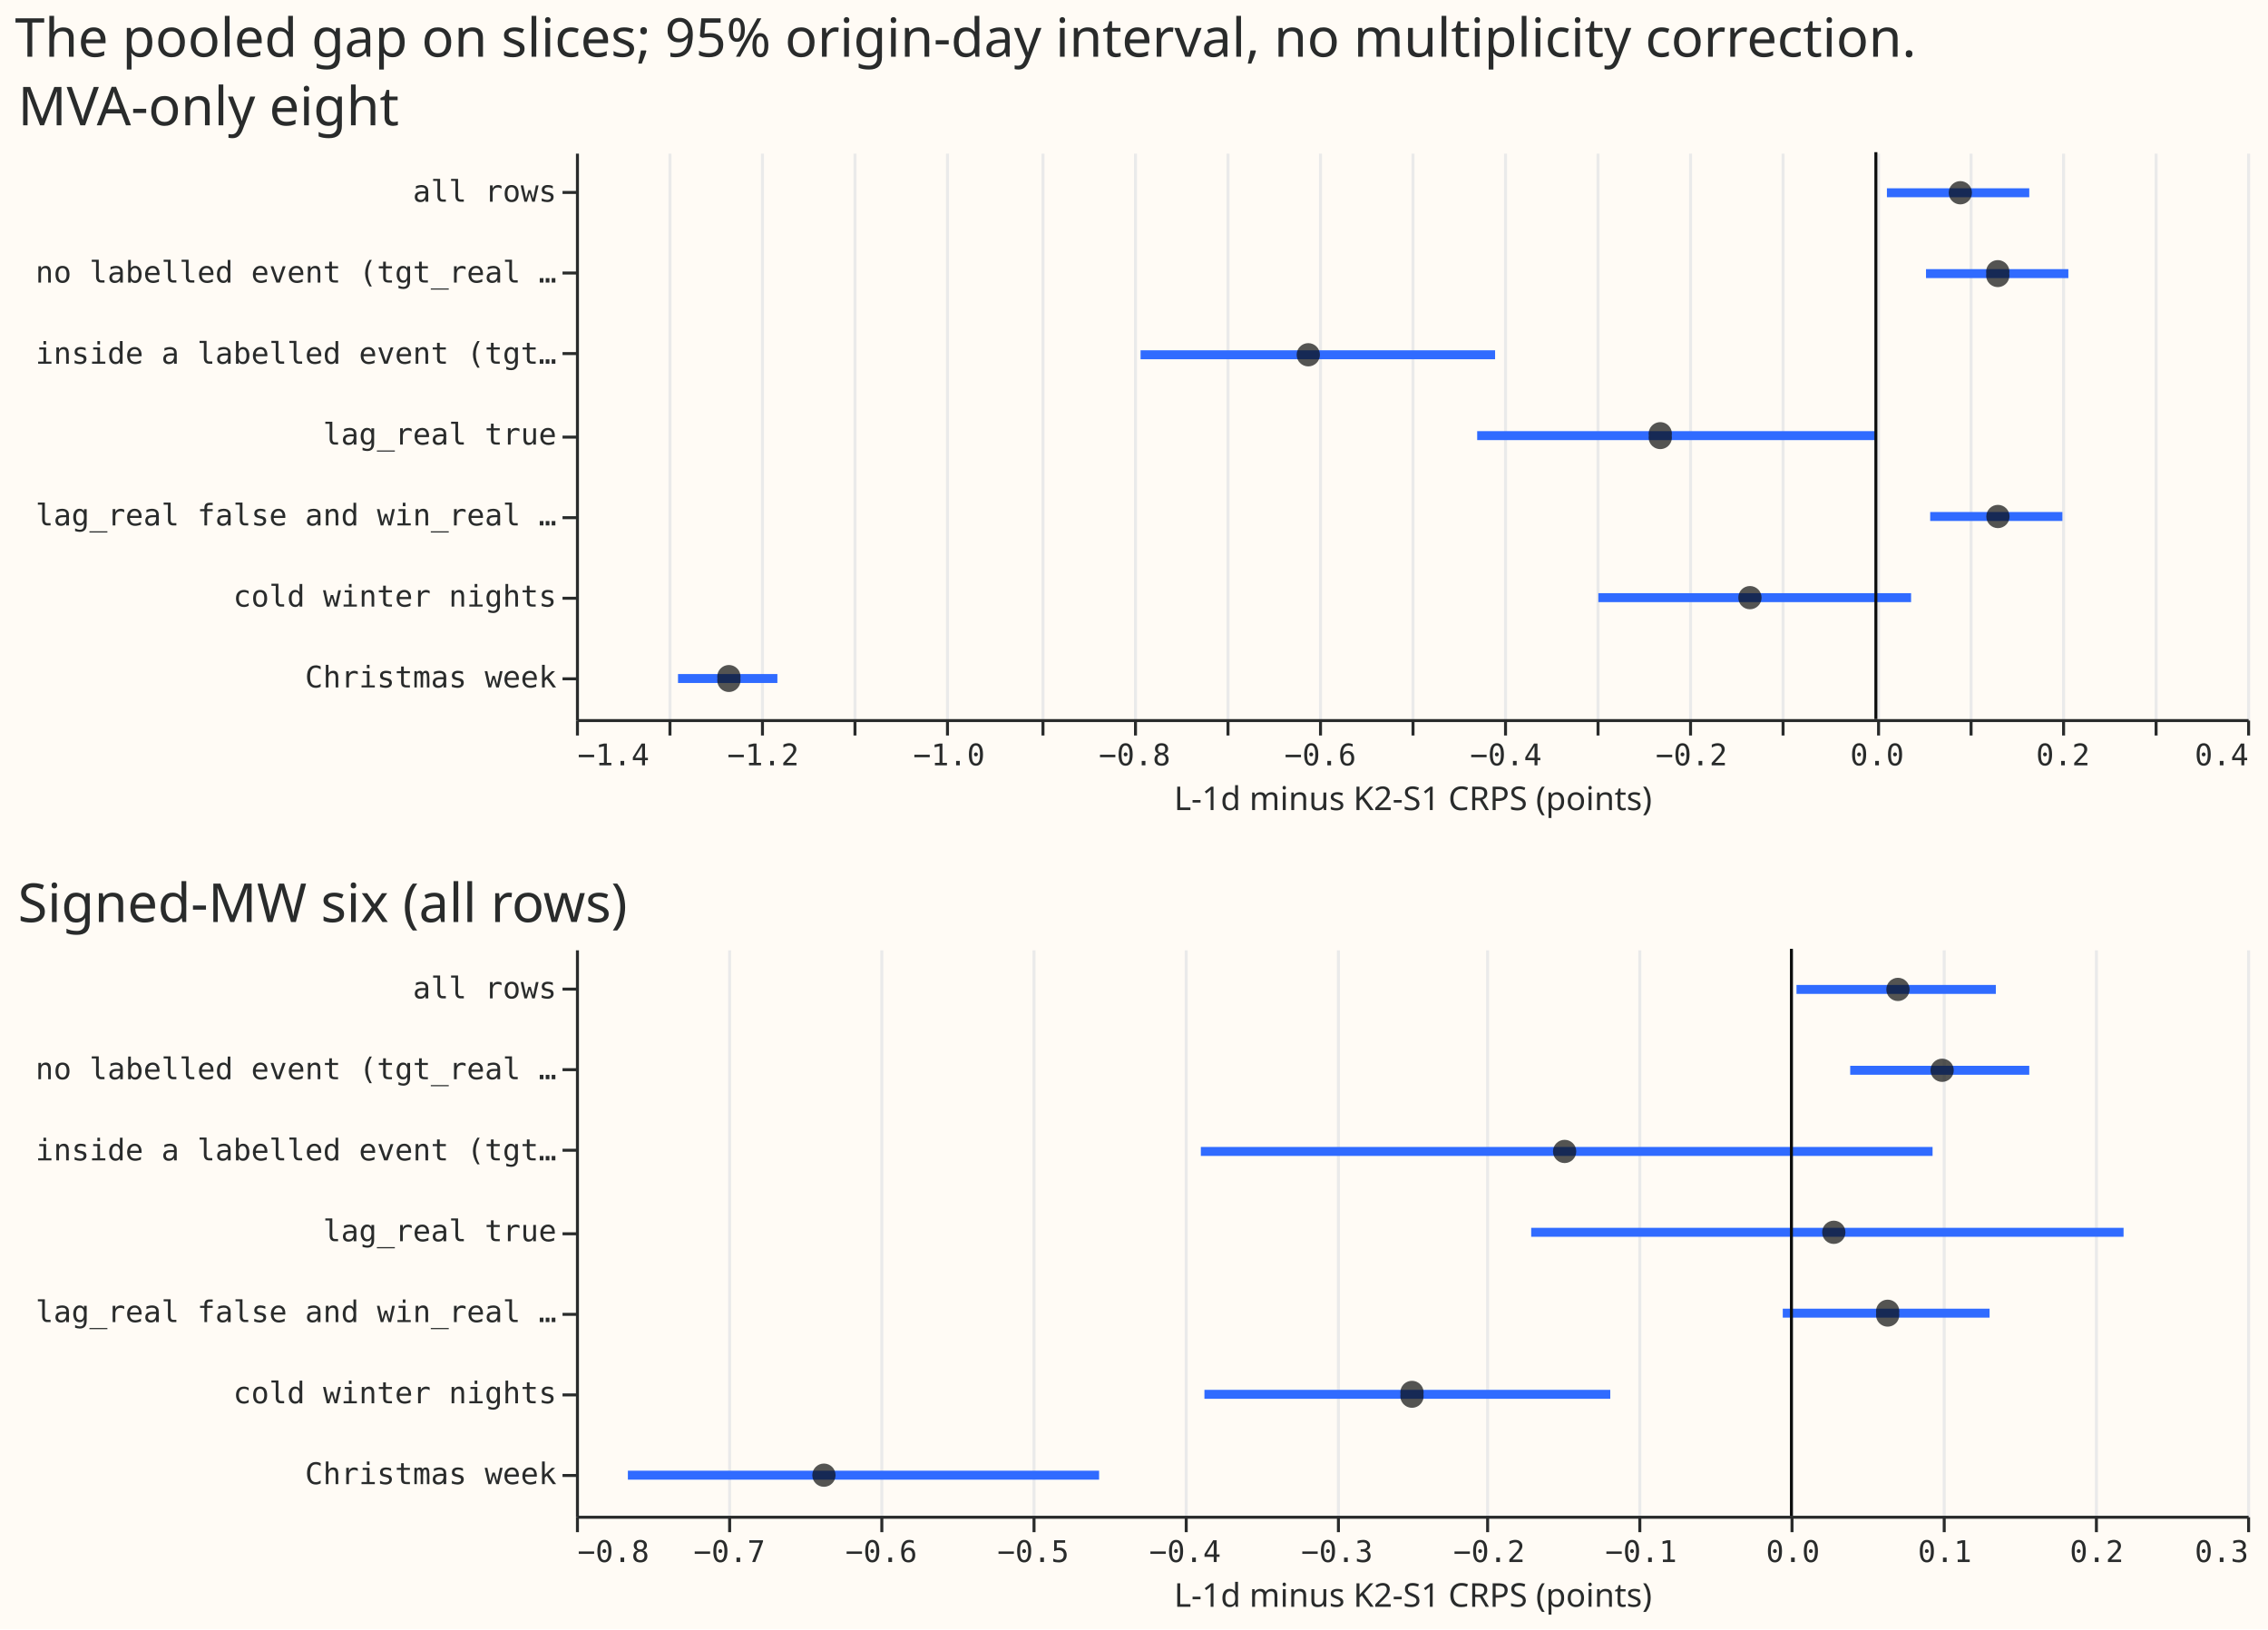
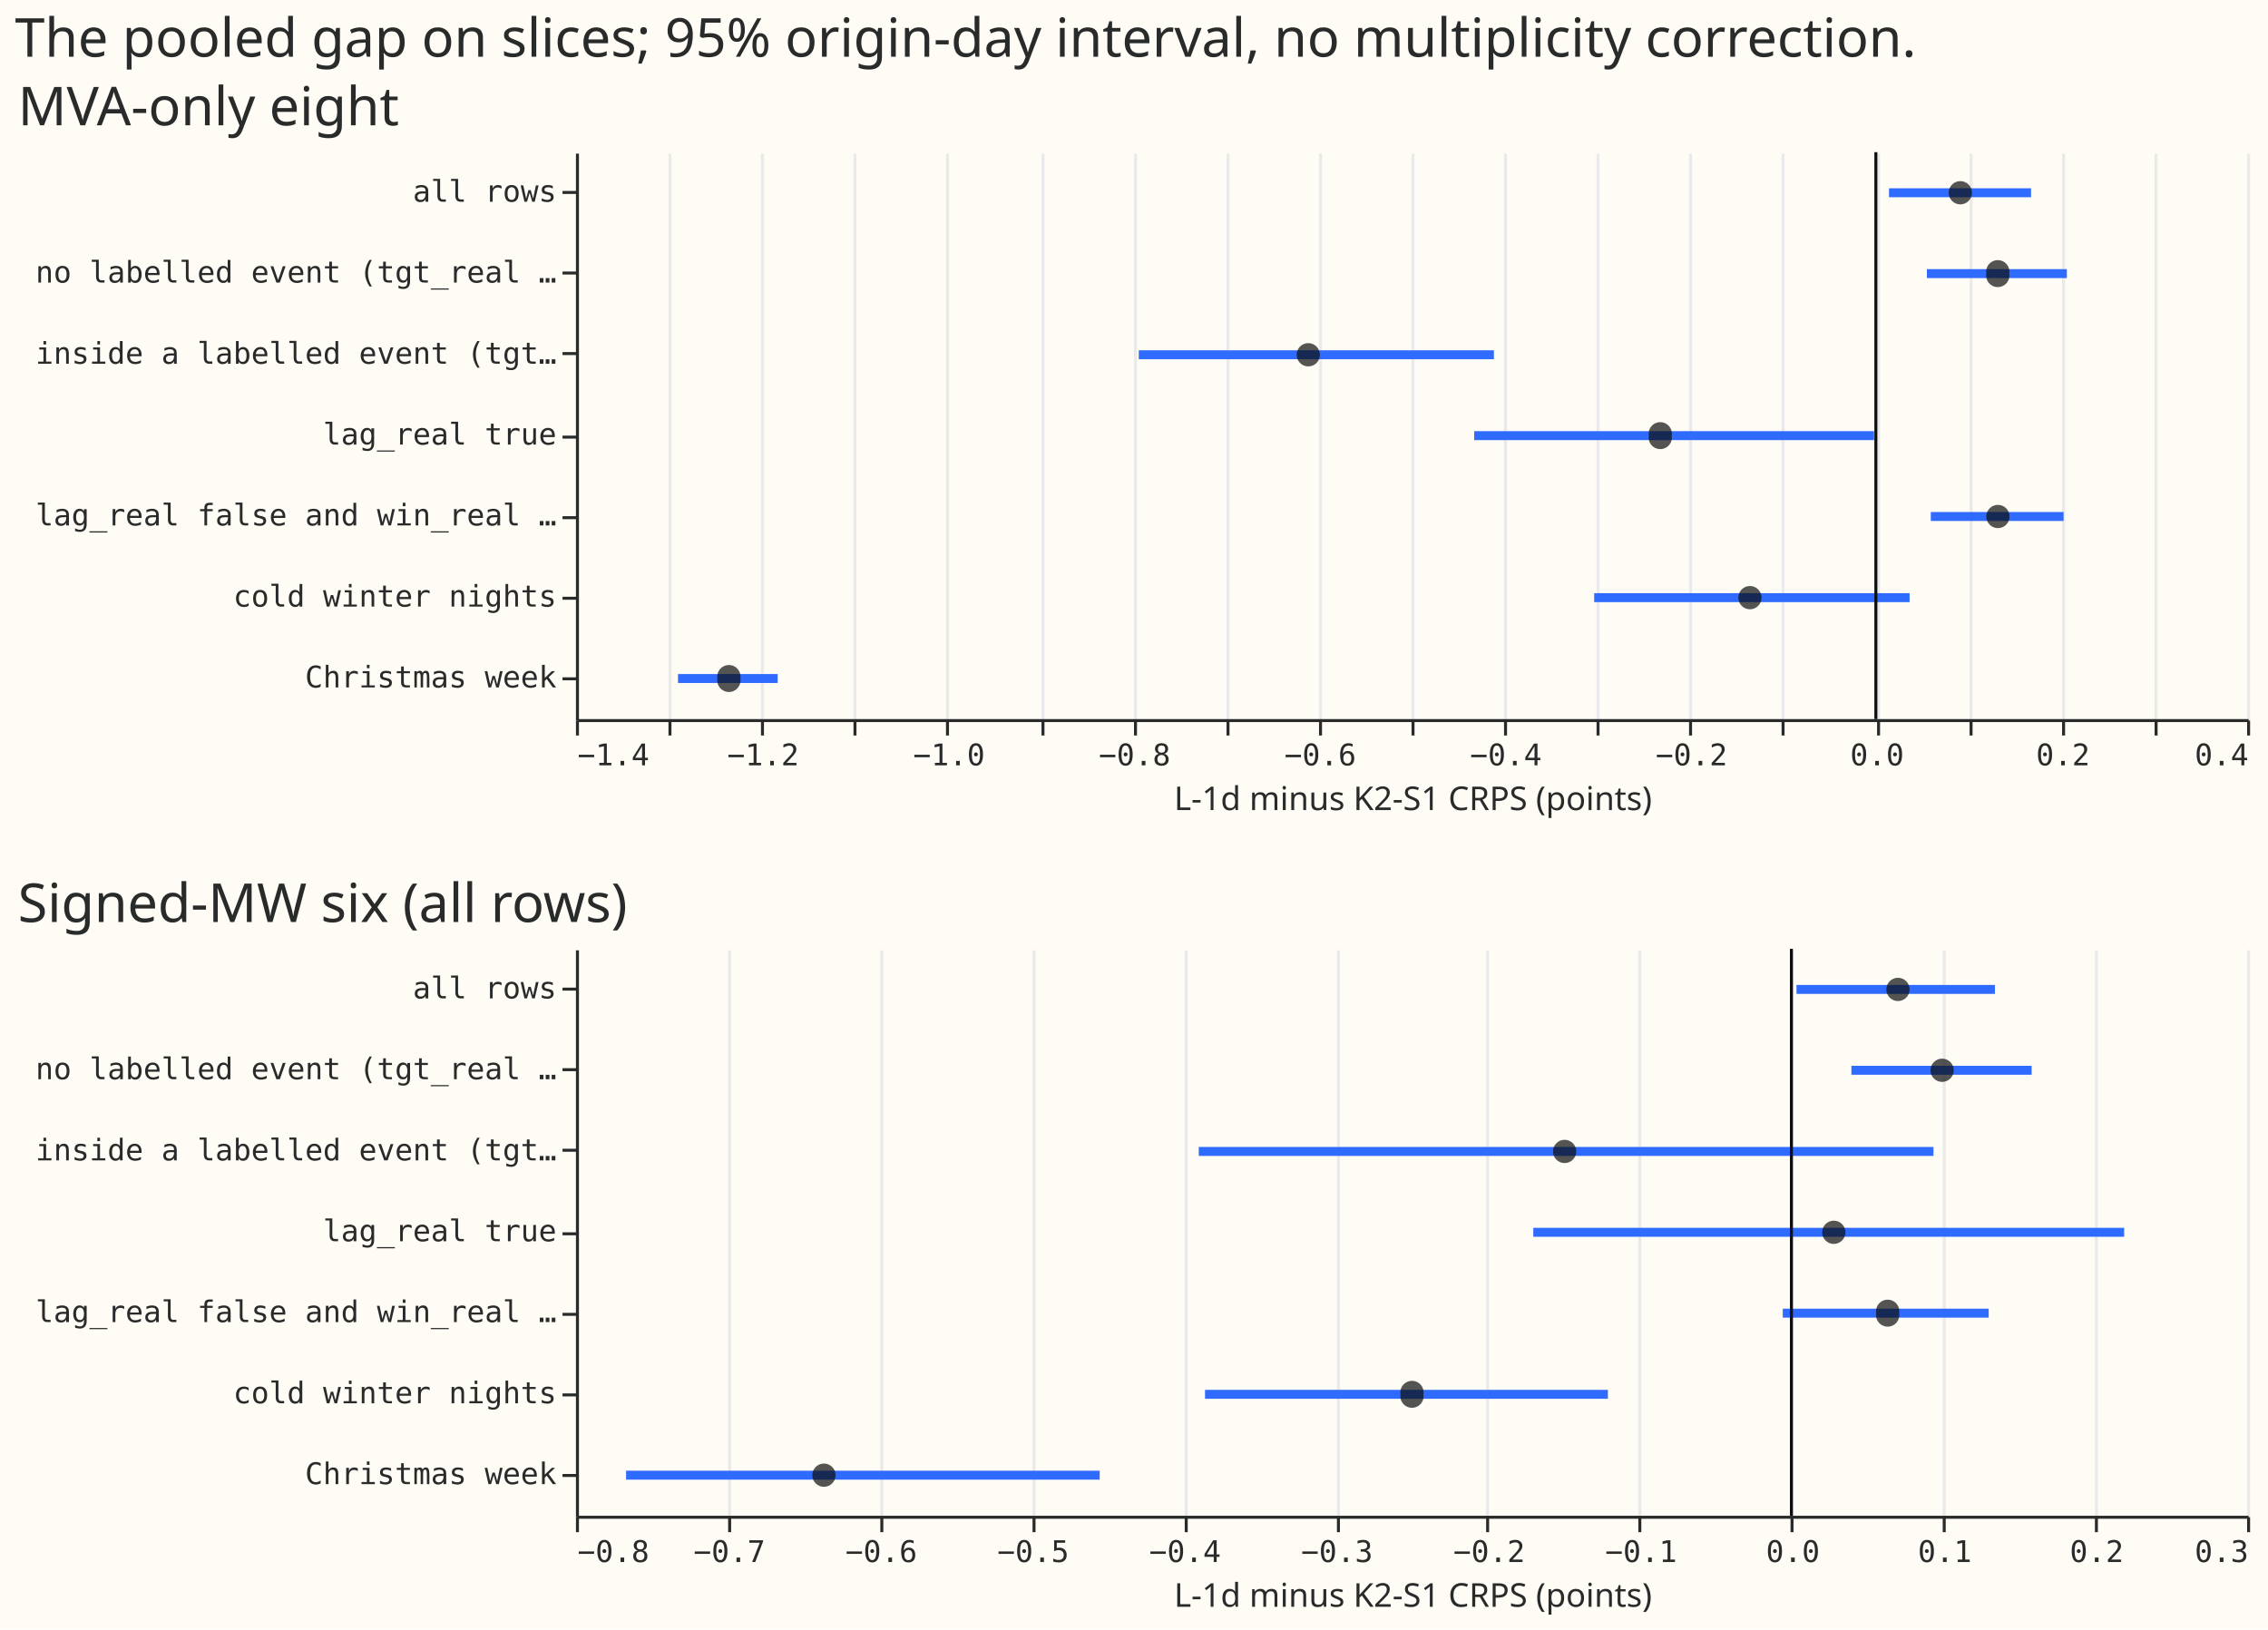
<svg xmlns="http://www.w3.org/2000/svg" width="760" height="546" class="marks" viewBox="0 0 760 546">
  <path fill="#fffbf5" d="M0 0h760v546H0z" />
  <g fill="none" stroke-miterlimit="10" aria-roledescription="group mark container" class="mark-group role-frame root">
    <path d="M193 51h560z" aria-hidden="true" class="background" />
    <g aria-roledescription="group mark container" class="mark-group role-scope concat_0_group">
      <path fill="#fffbf5" d="M193.5 51.5h560v190h-560Z" aria-hidden="true" class="background" />
      <g aria-hidden="true" class="mark-group role-axis">
        <path stroke="#eaeaea" d="M193.5 241.5v-190m31 190v-190m31 190v-190m31 190v-190m31 190v-190m32 190v-190m31 190v-190m31 190v-190m31 190v-190m31 190v-190m31 190v-190m31 190v-190m31 190v-190m31 190v-190m32 190v-190m31 190v-190m31 190v-190m31 190v-190m31 190v-190" class="mark-rule role-axis-grid" pointer-events="none" />
      </g>
      <g aria-label="X-axis titled 'L-1d minus K2-S1 CRPS (points)' for a linear scale with values from −1.4 to 0.4" aria-roledescription="axis" class="mark-group role-axis" pointer-events="none">
        <path stroke="#292b2b" d="M193.5 241.5v5m31-5v5m31-5v5m31-5v5m31-5v5m32-5v5m31-5v5m31-5v5m31-5v5m31-5v5m31-5v5m31-5v5m31-5v5m31-5v5m32-5v5m31-5v5m31-5v5m31-5v5m31-5v5" class="mark-rule role-axis-tick" />
        <g fill="#292b2b" class="mark-text role-axis-label" font-family="Matter Semi Mono, Roboto Mono, monospace" font-size="10">
          <text transform="translate(193.5 256.5)">−1.4</text>
          <text text-anchor="middle" transform="translate(255.7 256.5)">−1.2</text>
          <text text-anchor="middle" transform="translate(318 256.5)">−1.0</text>
          <text text-anchor="middle" transform="translate(380.2 256.5)">−0.8</text>
          <text text-anchor="middle" transform="translate(442.4 256.5)">−0.6</text>
          <text text-anchor="middle" transform="translate(504.6 256.5)">−0.4</text>
          <text text-anchor="middle" transform="translate(566.8 256.5)">−0.2</text>
          <text text-anchor="middle" transform="translate(629 256.5)">0.0</text>
          <text text-anchor="middle" transform="translate(691.3 256.5)">0.2</text>
          <text text-anchor="end" transform="translate(753.5 256.5)">0.4</text>
        </g>
        <path stroke="#292b2b" d="M193.5 241.5h560" class="mark-rule role-axis-domain" />
        <text fill="#292b2b" class="mark-text role-axis-title" font-family="Matter XH, DM Sans, sans-serif" font-size="11" text-anchor="middle" transform="translate(473.5 271.5)">L-1d minus K2-S1 CRPS (points)</text>
      </g>
      <g aria-label="Y-axis for a discrete scale with 7 values: all rows, no labelled event (tgt_real false), inside a labelled event (tgt_real true), lag_real true, lag_real false and win_real false, cold winter nights, Christmas week" aria-roledescription="axis" class="mark-group role-axis" pointer-events="none">
        <path stroke="#292b2b" d="M193.5 64.5h-5m5 27h-5m5 27h-5m5 28h-5m5 27h-5m5 27h-5m5 27h-5" class="mark-rule role-axis-tick" />
        <g fill="#292b2b" class="mark-text role-axis-label" font-family="Matter Semi Mono, Roboto Mono, monospace" font-size="10" text-anchor="end">
          <text transform="translate(186.5 67.6)">all rows</text>
          <text transform="translate(186.5 94.7)">no labelled event (tgt_real …</text>
          <text transform="translate(186.5 121.9)">inside a labelled event (tgt…</text>
          <text transform="translate(186.5 149)">lag_real true</text>
          <text transform="translate(186.5 176.1)">lag_real false and win_real …</text>
          <text transform="translate(186.5 203.3)">cold winter nights</text>
          <text transform="translate(186.5 230.4)">Christmas week</text>
        </g>
        <path stroke="#292b2b" d="M193.5 51.5v190" class="mark-rule role-axis-domain" />
      </g>
      <g stroke="#306bff" stroke-width="3" aria-roledescription="rule mark container" class="mark-rule role-mark concat_0_layer_0_marks">
-         <path d="M632.3 64.6H680" aria-label="L-1d minus K2-S1 CRPS (points): 0.0120391715248; slice: all rows; high_day: 0.165219972537" aria-roledescription="rule mark" />
-         <path d="M645.4 91.7h47.7" aria-label="L-1d minus K2-S1 CRPS (points): 0.0541701080831; slice: no labelled event (tgt_real false); high_day: 0.207482886061" aria-roledescription="rule mark" />
-         <path d="M382.2 118.9H501" aria-label="L-1d minus K2-S1 CRPS (points): −0.791949021329; slice: inside a labelled event (tgt_real true); high_day: −0.409890452217" aria-roledescription="rule mark" />
-         <path d="M495 146h133.6" aria-label="L-1d minus K2-S1 CRPS (points): −0.429421600319; slice: lag_real true; high_day: 0.000149186332808" aria-roledescription="rule mark" />
-         <path d="M646.8 173.1h44.3" aria-label="L-1d minus K2-S1 CRPS (points): 0.0587187984997; slice: lag_real false and win_real false; high_day: 0.201044977687" aria-roledescription="rule mark" />
-         <path d="M535.6 200.3h104.8" aria-label="L-1d minus K2-S1 CRPS (points): −0.298682606789; slice: cold winter nights; high_day: 0.0382508081477" aria-roledescription="rule mark" />
-         <path d="M227.2 227.4h33.3" aria-label="L-1d minus K2-S1 CRPS (points): −1.29021136539; slice: Christmas week; high_day: −1.18315218174" aria-roledescription="rule mark" />
+         <path d="M633 64.6h47.6" aria-label="L-1d minus K2-S1 CRPS (points): 0.0144717897164; slice: all rows; high_day: 0.167128143203" aria-roledescription="rule mark" />
+         <path d="M645.7 91.7h46.9" aria-label="L-1d minus K2-S1 CRPS (points): 0.0551224188631; slice: no labelled event (tgt_real false); high_day: 0.205982976049" aria-roledescription="rule mark" />
+         <path d="M381.6 118.9h119" aria-label="L-1d minus K2-S1 CRPS (points): −0.793705007136; slice: inside a labelled event (tgt_real true); high_day: −0.41166303614" aria-roledescription="rule mark" />
+         <path d="M494 146h134" aria-label="L-1d minus K2-S1 CRPS (points): −0.432719688526; slice: lag_real true; high_day: −0.00213588908942" aria-roledescription="rule mark" />
+         <path d="M647 173.1h44.5" aria-label="L-1d minus K2-S1 CRPS (points): 0.0593217037975; slice: lag_real false and win_real false; high_day: 0.202267462057" aria-roledescription="rule mark" />
+         <path d="M534.2 200.3h105.7" aria-label="L-1d minus K2-S1 CRPS (points): −0.303407412332; slice: cold winter nights; high_day: 0.0362056659498" aria-roledescription="rule mark" />
+         <path d="M227.2 227.4h33.4" aria-label="L-1d minus K2-S1 CRPS (points): −1.29009989315; slice: Christmas week; high_day: −1.18290307359" aria-roledescription="rule mark" />
      </g>
      <g fill="#0c0d0d" aria-roledescription="symbol mark container" class="mark-symbol role-mark concat_0_layer_1_marks">
        <path d="M660.8 64.6a3.9 3.9 0 1 1-7.8 0 3.9 3.9 0 1 1 7.8 0" aria-label="difference: 0.0911652473856; slice: all rows" aria-roledescription="point" opacity=".7" />
        <path d="M673.3 91.7a3.9 3.9 0 1 1-7.7 0 3.9 3.9 0 1 1 7.7 0" aria-label="difference: 0.131427029273; slice: no labelled event (tgt_real false)" aria-roledescription="point" opacity=".7" />
        <path d="M442.3 118.9a3.9 3.9 0 1 1-7.8 0 3.9 3.9 0 1 1 7.8 0" aria-label="difference: −0.611281450978; slice: inside a labelled event (tgt_real true)" aria-roledescription="point" opacity=".7" />
        <path d="M560.2 146a3.9 3.9 0 1 1-7.7 0 3.9 3.9 0 1 1 7.7 0" aria-label="difference: −0.232133023098; slice: lag_real true" aria-roledescription="point" opacity=".7" />
        <path d="M673.4 173.1a3.9 3.9 0 1 1-7.8 0 3.9 3.9 0 1 1 7.8 0" aria-label="difference: 0.131667955707; slice: lag_real false and win_real false" aria-roledescription="point" opacity=".7" />
        <path d="M590.3 200.3a3.9 3.9 0 1 1-7.8 0 3.9 3.9 0 1 1 7.8 0" aria-label="difference: −0.135449715135; slice: cold winter nights" aria-roledescription="point" opacity=".7" />
        <path d="M248.1 227.4a3.9 3.9 0 1 1-7.7 0 3.9 3.9 0 1 1 7.7 0" aria-label="difference: −1.23535374987; slice: Christmas week" aria-roledescription="point" opacity=".7" />
      </g>
      <g aria-roledescription="rule mark container" class="mark-rule role-mark concat_0_layer_2_marks">
        <path stroke="#0c0d0d" d="M628.6 51v190" aria-label="x: 0" aria-roledescription="rule mark" />
      </g>
      <g class="mark-group role-title">
        <text fill="#292b2b" aria-label="Title text 'MVA-only eight'" aria-roledescription="title" class="mark-text role-title-text" font-family="Matter XH, DM Sans, sans-serif" font-size="18" pointer-events="none" transform="translate(6 42)">MVA-only eight</text>
      </g>
    </g>
    <g aria-roledescription="group mark container" class="mark-group role-scope concat_1_group">
      <path fill="#fffbf5" d="M193.5 318.5h560v190h-560Z" aria-hidden="true" class="background" />
      <g aria-hidden="true" class="mark-group role-axis">
        <path stroke="#eaeaea" d="M193.5 508.5v-190m51 190v-190m51 190v-190m51 190v-190m51 190v-190m51 190v-190m50 190v-190m51 190v-190m51 190v-190m51 190v-190m51 190v-190m51 190v-190" class="mark-rule role-axis-grid" pointer-events="none" />
      </g>
      <g aria-label="X-axis titled 'L-1d minus K2-S1 CRPS (points)' for a linear scale with values from −0.8 to 0.3" aria-roledescription="axis" class="mark-group role-axis" pointer-events="none">
        <path stroke="#292b2b" d="M193.5 508.5v5m51-5v5m51-5v5m51-5v5m51-5v5m51-5v5m50-5v5m51-5v5m51-5v5m51-5v5m51-5v5m51-5v5" class="mark-rule role-axis-tick" />
        <g fill="#292b2b" class="mark-text role-axis-label" font-family="Matter Semi Mono, Roboto Mono, monospace" font-size="10">
          <text transform="translate(193.5 523.5)">−0.8</text>
          <text text-anchor="middle" transform="translate(244.4 523.5)">−0.7</text>
          <text text-anchor="middle" transform="translate(295.3 523.5)">−0.6</text>
          <text text-anchor="middle" transform="translate(346.2 523.5)">−0.5</text>
          <text text-anchor="middle" transform="translate(397.1 523.5)">−0.4</text>
          <text text-anchor="middle" transform="translate(448 523.5)">−0.3</text>
          <text text-anchor="middle" transform="translate(499 523.5)">−0.2</text>
          <text text-anchor="middle" transform="translate(549.9 523.5)">−0.1</text>
          <text text-anchor="middle" transform="translate(600.8 523.5)">0.0</text>
          <text text-anchor="middle" transform="translate(651.7 523.5)">0.1</text>
          <text text-anchor="middle" transform="translate(702.6 523.5)">0.2</text>
          <text text-anchor="end" transform="translate(753.5 523.5)">0.3</text>
        </g>
        <path stroke="#292b2b" d="M193.5 508.5h560" class="mark-rule role-axis-domain" />
        <text fill="#292b2b" class="mark-text role-axis-title" font-family="Matter XH, DM Sans, sans-serif" font-size="11" text-anchor="middle" transform="translate(473.5 538.5)">L-1d minus K2-S1 CRPS (points)</text>
      </g>
      <g aria-label="Y-axis for a discrete scale with 7 values: all rows, no labelled event (tgt_real false), inside a labelled event (tgt_real true), lag_real true, lag_real false and win_real false, cold winter nights, Christmas week" aria-roledescription="axis" class="mark-group role-axis" pointer-events="none">
        <path stroke="#292b2b" d="M193.5 331.5h-5m5 27h-5m5 27h-5m5 28h-5m5 27h-5m5 27h-5m5 27h-5" class="mark-rule role-axis-tick" />
        <g fill="#292b2b" class="mark-text role-axis-label" font-family="Matter Semi Mono, Roboto Mono, monospace" font-size="10" text-anchor="end">
          <text transform="translate(186.5 334.6)">all rows</text>
          <text transform="translate(186.5 361.7)">no labelled event (tgt_real …</text>
          <text transform="translate(186.5 388.9)">inside a labelled event (tgt…</text>
          <text transform="translate(186.5 416)">lag_real true</text>
          <text transform="translate(186.5 443.1)">lag_real false and win_real …</text>
          <text transform="translate(186.5 470.3)">cold winter nights</text>
          <text transform="translate(186.5 497.4)">Christmas week</text>
        </g>
        <path stroke="#292b2b" d="M193.5 318.5v190" class="mark-rule role-axis-domain" />
      </g>
      <g stroke="#306bff" stroke-width="3" aria-roledescription="rule mark container" class="mark-rule role-mark concat_1_layer_0_marks">
-         <path d="M602 331.6h66.8" aria-label="L-1d minus K2-S1 CRPS (points): 0.00355214294245; slice: all rows; high_day: 0.13447509715" aria-roledescription="rule mark" />
-         <path d="M620 358.7h60" aria-label="L-1d minus K2-S1 CRPS (points): 0.0387244756477; slice: no labelled event (tgt_real false); high_day: 0.156567965526" aria-roledescription="rule mark" />
-         <path d="M402.4 385.9h245.2" aria-label="L-1d minus K2-S1 CRPS (points): −0.38866225776; slice: inside a labelled event (tgt_real true); high_day: 0.0930049133363" aria-roledescription="rule mark" />
-         <path d="M513.1 413h198.5" aria-label="L-1d minus K2-S1 CRPS (points): −0.171185671961; slice: lag_real true; high_day: 0.218751364362" aria-roledescription="rule mark" />
-         <path d="M597.4 440.1h69.3" aria-label="L-1d minus K2-S1 CRPS (points): −0.0056935438614; slice: lag_real false and win_real false; high_day: 0.130339005801" aria-roledescription="rule mark" />
-         <path d="M403.6 467.3h136" aria-label="L-1d minus K2-S1 CRPS (points): −0.386364565123; slice: cold winter nights; high_day: −0.119026189775" aria-roledescription="rule mark" />
-         <path d="M210.4 494.4h157.9" aria-label="L-1d minus K2-S1 CRPS (points): −0.765891706962; slice: Christmas week; high_day: −0.455669936977" aria-roledescription="rule mark" />
+         <path d="M602 331.6h66.5" aria-label="L-1d minus K2-S1 CRPS (points): 0.00344968684468; slice: all rows; high_day: 0.133987749734" aria-roledescription="rule mark" />
+         <path d="M620.4 358.7h60.4" aria-label="L-1d minus K2-S1 CRPS (points): 0.0395718504229; slice: no labelled event (tgt_real false); high_day: 0.15812398253" aria-roledescription="rule mark" />
+         <path d="M401.7 385.9h246.2" aria-label="L-1d minus K2-S1 CRPS (points): −0.390048277164; slice: inside a labelled event (tgt_real true); high_day: 0.0936434767228" aria-roledescription="rule mark" />
+         <path d="M513.8 413h198" aria-label="L-1d minus K2-S1 CRPS (points): −0.169919193652; slice: lag_real true; high_day: 0.218997170996" aria-roledescription="rule mark" />
+         <path d="M597.4 440.1h69" aria-label="L-1d minus K2-S1 CRPS (points): −0.00571462157929; slice: lag_real false and win_real false; high_day: 0.130103166268" aria-roledescription="rule mark" />
+         <path d="M403.8 467.3h135" aria-label="L-1d minus K2-S1 CRPS (points): −0.38598163915; slice: cold winter nights; high_day: −0.120516311637" aria-roledescription="rule mark" />
+         <path d="M209.8 494.4h158.7" aria-label="L-1d minus K2-S1 CRPS (points): −0.766978905743; slice: Christmas week; high_day: −0.45533717759" aria-roledescription="rule mark" />
      </g>
      <g fill="#0c0d0d" aria-roledescription="symbol mark container" class="mark-symbol role-mark concat_1_layer_1_marks">
        <path d="M639.9 331.6a3.9 3.9 0 1 1-7.8 0 3.9 3.9 0 1 1 7.8 0" aria-label="difference: 0.0702020764611; slice: all rows" aria-roledescription="point" opacity=".7" />
        <path d="M654.7 358.7a3.9 3.9 0 1 1-7.8 0 3.9 3.9 0 1 1 7.8 0" aria-label="difference: 0.0992477339559; slice: no labelled event (tgt_real false)" aria-roledescription="point" opacity=".7" />
        <path d="M528.2 385.9a3.9 3.9 0 1 1-7.8 0 3.9 3.9 0 1 1 7.8 0" aria-label="difference: −0.149231358314; slice: inside a labelled event (tgt_real true)" aria-roledescription="point" opacity=".7" />
        <path d="M618.4 413a3.9 3.9 0 1 1-7.8 0 3.9 3.9 0 1 1 7.8 0" aria-label="difference: 0.0279869445223; slice: lag_real true" aria-roledescription="point" opacity=".7" />
        <path d="M636.4 440.1a3.9 3.9 0 1 1-7.7 0 3.9 3.9 0 1 1 7.7 0" aria-label="difference: 0.0634360277067; slice: lag_real false and win_real false" aria-roledescription="point" opacity=".7" />
        <path d="M477 467.3a3.9 3.9 0 1 1-7.7 0 3.9 3.9 0 1 1 7.7 0" aria-label="difference: −0.249671076761; slice: cold winter nights" aria-roledescription="point" opacity=".7" />
        <path d="M280 494.4a3.9 3.9 0 1 1-7.8 0 3.9 3.9 0 1 1 7.8 0" aria-label="difference: −0.636775914238; slice: Christmas week" aria-roledescription="point" opacity=".7" />
      </g>
      <g aria-roledescription="rule mark container" class="mark-rule role-mark concat_1_layer_2_marks">
        <path stroke="#0c0d0d" d="M600.3 318v190" aria-label="x: 0" aria-roledescription="rule mark" />
      </g>
      <g class="mark-group role-title">
        <text fill="#292b2b" aria-label="Title text 'Signed-MW six (all rows)'" aria-roledescription="title" class="mark-text role-title-text" font-family="Matter XH, DM Sans, sans-serif" font-size="18" pointer-events="none" transform="translate(6 309)">Signed-MW six (all rows)</text>
      </g>
    </g>
    <g class="mark-group role-title">
      <text fill="#292b2b" aria-label="Title text 'The pooled gap on slices; 95% origin-day interval, no multiplicity correction.'" aria-roledescription="title" class="mark-text role-title-text" font-family="Matter XH, DM Sans, sans-serif" font-size="18" pointer-events="none" transform="translate(5 19)">The pooled gap on slices; 95% origin-day interval, no multiplicity correction.</text>
    </g>
  </g>
</svg>
